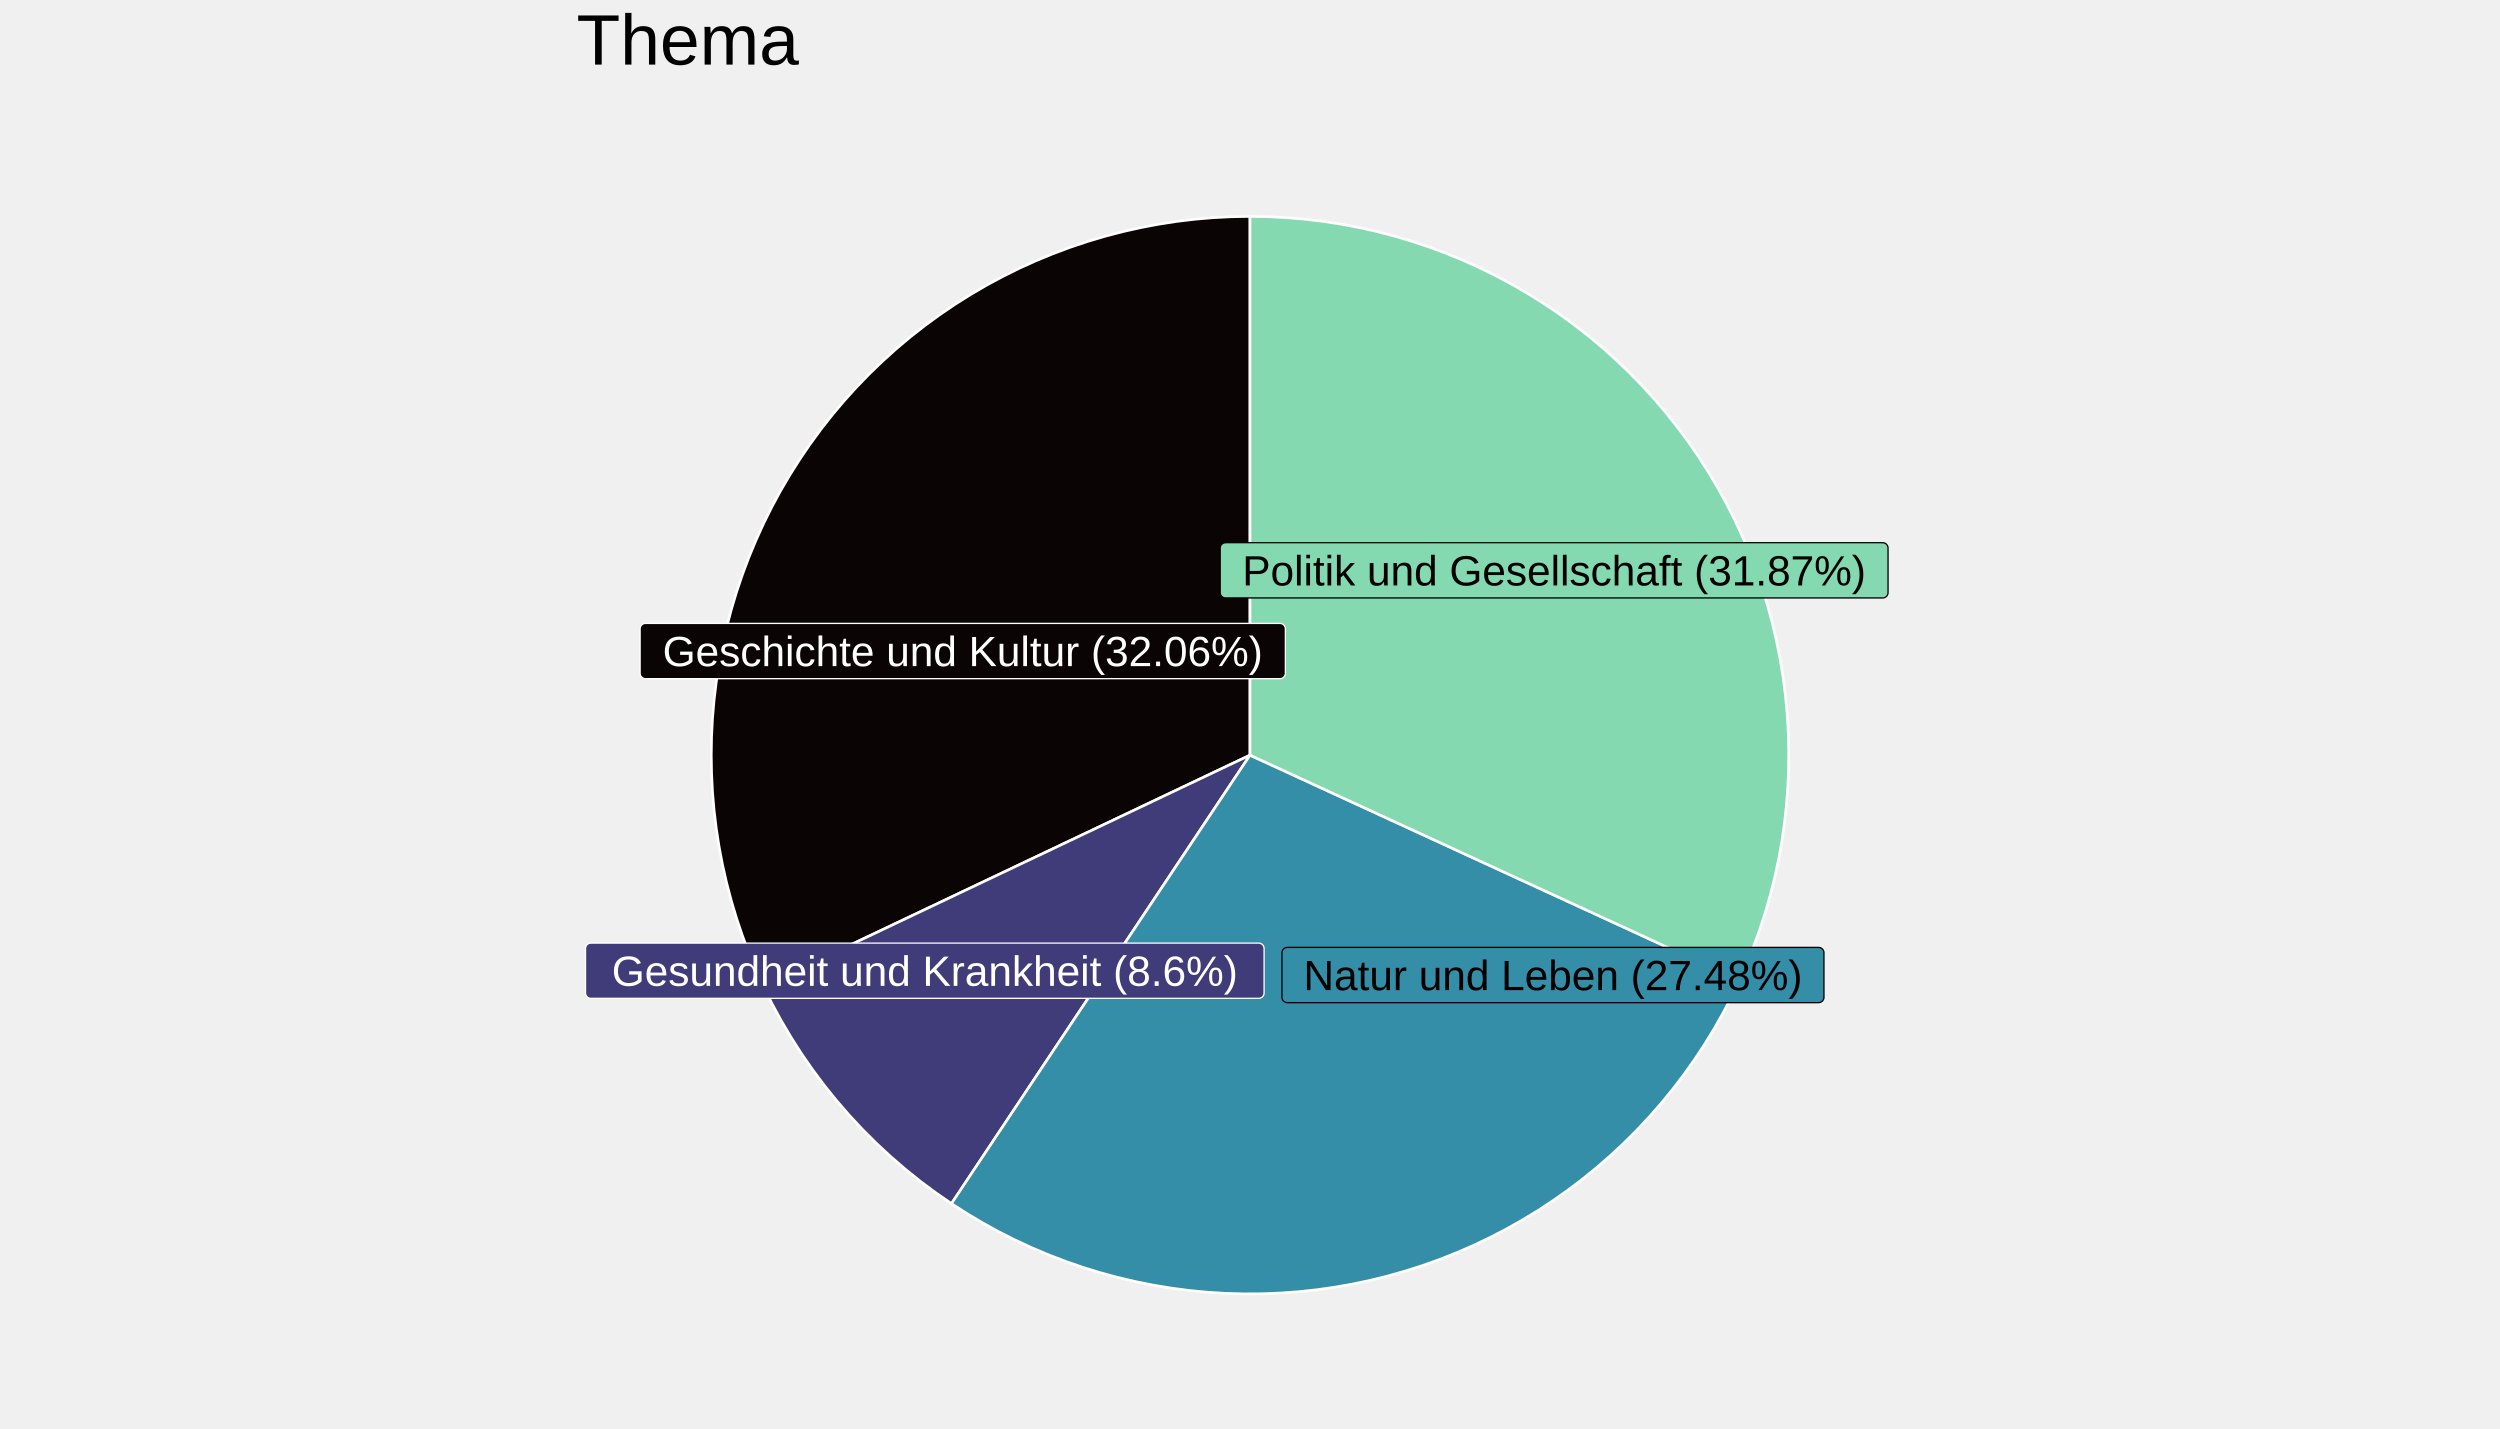
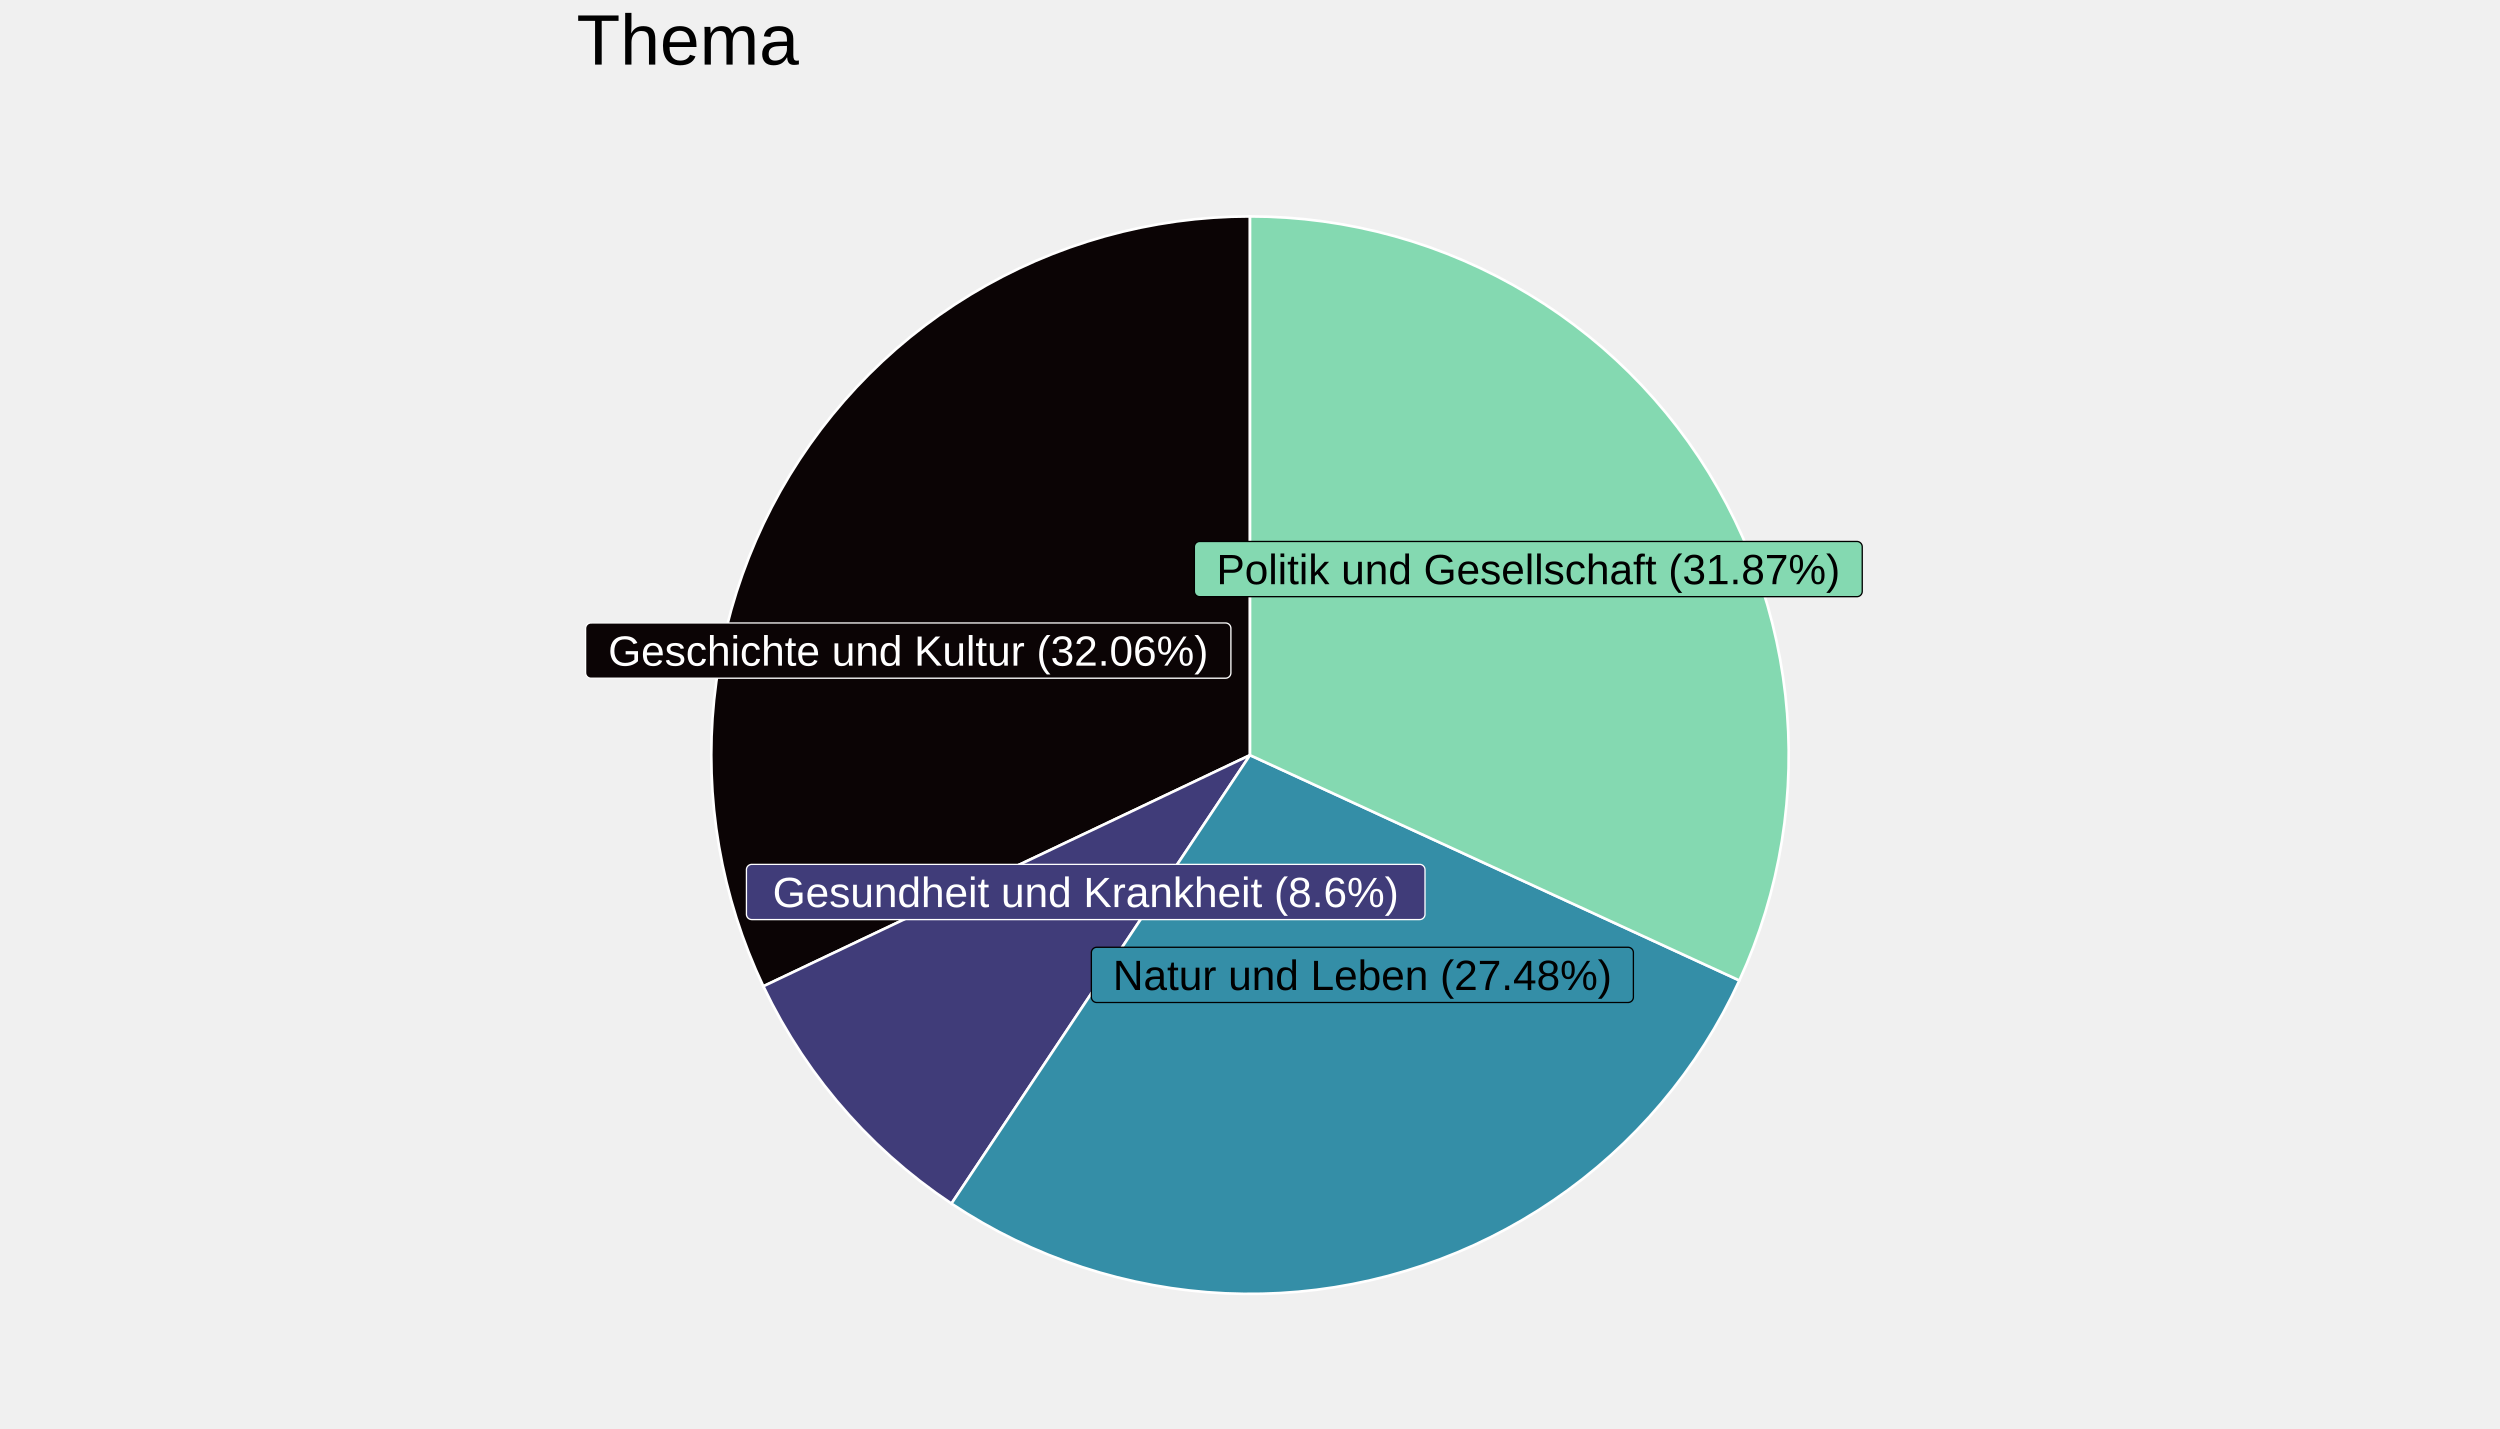
<svg xmlns="http://www.w3.org/2000/svg" class="svglite" width="1008.00pt" height="576.00pt" viewBox="0 0 1008.00 576.00">
  <defs>
    <style type="text/css">
    .svglite line, .svglite polyline, .svglite polygon, .svglite path, .svglite rect, .svglite circle {
      fill: none;
      stroke: #000000;
      stroke-linecap: round;
      stroke-linejoin: round;
      stroke-miterlimit: 10.00;
    }
    .svglite text {
      white-space: pre;
    }
  </style>
  </defs>
  <rect width="100%" height="100%" style="stroke: none; fill: none;" />
  <defs>
    <clipPath id="cpMC4wMHwxMDA4LjAwfDAuMDB8NTc2LjAw">
      <rect x="0.00" y="0.00" width="1008.00" height="576.00" />
    </clipPath>
  </defs>
  <g clip-path="url(#cpMC4wMHwxMDA4LjAwfDAuMDB8NTc2LjAw)">
</g>
  <defs>
    <clipPath id="cpMjMyLjQ4fDc3NS41MnwzMi45NXw1NzYuMDA=">
      <rect x="232.48" y="32.95" width="543.05" height="543.05" />
    </clipPath>
  </defs>
  <g clip-path="url(#cpMjMyLjQ4fDc3NS41MnwzMi45NXw1NzYuMDA=)">
    <polygon points="504.00,304.48 504.00,296.99 504.00,289.50 504.00,282.01 504.00,274.52 504.00,267.03 504.00,259.54 504.00,252.05 504.00,244.56 504.00,237.06 504.00,229.57 504.00,222.08 504.00,214.59 504.00,207.10 504.00,199.61 504.00,192.12 504.00,184.63 504.00,177.14 504.00,169.65 504.00,162.16 504.00,154.67 504.00,147.18 504.00,139.69 504.00,132.20 504.00,124.71 504.00,117.22 504.00,109.73 504.00,102.24 504.00,94.75 504.00,87.26 496.59,87.39 489.18,87.77 481.79,88.40 474.43,89.28 467.10,90.42 459.82,91.80 452.58,93.43 445.41,95.31 438.31,97.43 431.28,99.79 424.33,102.40 417.48,105.23 410.73,108.30 404.09,111.60 397.56,115.12 391.16,118.87 384.89,122.83 378.76,127.00 372.78,131.37 366.95,135.95 361.27,140.73 355.77,145.70 350.44,150.85 345.28,156.18 340.31,161.68 335.53,167.35 330.95,173.18 326.57,179.17 322.40,185.30 318.44,191.56 314.69,197.96 311.16,204.49 307.86,211.13 304.79,217.88 301.95,224.73 299.35,231.67 296.98,238.70 294.86,245.80 292.98,252.97 291.34,260.21 289.95,267.49 288.82,274.82 287.93,282.18 287.29,289.57 286.91,296.97 286.78,304.39 286.91,311.80 287.28,319.21 287.91,326.60 288.79,333.96 289.92,341.29 291.30,348.57 292.93,355.81 294.81,362.98 296.93,370.09 299.29,377.12 301.89,384.06 304.72,390.91 307.79,397.66 314.55,394.45 321.32,391.24 328.08,388.02 334.85,384.81 341.62,381.60 348.38,378.38 355.15,375.17 361.91,371.96 368.68,368.74 375.45,365.53 382.21,362.32 388.98,359.10 395.74,355.89 402.51,352.68 409.28,349.46 416.04,346.25 422.81,343.04 429.57,339.82 436.34,336.61 443.11,333.40 449.87,330.18 456.64,326.97 463.40,323.76 470.17,320.54 476.94,317.33 483.70,314.12 490.47,310.90 497.23,307.69 504.00,304.48 " style="stroke-width: 1.07; stroke: #FFFFFF; stroke-linecap: butt; stroke-linejoin: miter; fill: #0B0405;" />
    <polygon points="504.00,304.48 497.23,307.69 490.47,310.90 483.70,314.12 476.94,317.33 470.17,320.54 463.40,323.76 456.64,326.97 449.87,330.18 443.11,333.40 436.34,336.61 429.57,339.82 422.81,343.04 416.04,346.25 409.28,349.46 402.51,352.68 395.74,355.89 388.98,359.10 382.21,362.32 375.45,365.53 368.68,368.74 361.91,371.96 355.15,375.17 348.38,378.38 341.62,381.60 334.85,384.81 328.08,388.02 321.32,391.24 314.55,394.45 307.79,397.66 311.27,404.67 315.00,411.54 318.98,418.27 323.19,424.86 327.64,431.29 332.32,437.56 337.22,443.65 342.34,449.56 347.67,455.29 353.20,460.82 358.92,466.14 364.84,471.26 370.93,476.16 377.20,480.84 383.63,485.29 387.78,479.06 391.93,472.82 396.08,466.59 400.23,460.35 404.38,454.12 408.53,447.88 412.68,441.65 416.83,435.41 420.98,429.18 425.13,422.94 429.29,416.71 433.44,410.47 437.59,404.24 441.74,398.00 445.89,391.77 450.04,385.53 454.19,379.30 458.34,373.06 462.49,366.83 466.64,360.59 470.79,354.36 474.94,348.12 479.10,341.89 483.25,335.65 487.40,329.42 491.55,323.18 495.70,316.95 499.85,310.71 504.00,304.48 " style="stroke-width: 1.07; stroke: #FFFFFF; stroke-linecap: butt; stroke-linejoin: miter; fill: #403C79;" />
    <polygon points="504.00,304.48 499.85,310.71 495.70,316.95 491.55,323.18 487.40,329.42 483.25,335.65 479.10,341.89 474.94,348.12 470.79,354.36 466.64,360.59 462.49,366.83 458.34,373.06 454.19,379.30 450.04,385.53 445.89,391.77 441.74,398.00 437.59,404.24 433.44,410.47 429.29,416.71 425.13,422.94 420.98,429.18 416.83,435.41 412.68,441.65 408.53,447.88 404.38,454.12 400.23,460.35 396.08,466.59 391.93,472.82 387.78,479.06 383.63,485.29 389.82,489.26 396.14,493.02 402.58,496.57 409.14,499.89 415.81,502.99 422.58,505.86 429.44,508.50 436.39,510.91 443.42,513.08 450.51,515.01 457.67,516.70 464.88,518.14 472.14,519.35 479.43,520.30 486.75,521.01 494.09,521.47 501.44,521.68 508.79,521.64 516.14,521.36 523.48,520.82 530.79,520.04 538.07,519.01 545.31,517.73 552.51,516.21 559.65,514.45 566.72,512.44 573.73,510.20 580.65,507.72 587.49,505.01 594.23,502.07 600.86,498.90 607.39,495.51 613.80,491.90 620.08,488.08 626.23,484.04 632.24,479.80 638.10,475.36 643.80,470.73 649.35,465.90 654.73,460.89 659.94,455.69 664.97,450.33 669.81,444.80 674.47,439.10 678.93,433.25 683.19,427.26 687.24,421.12 691.09,414.85 694.71,408.46 698.12,401.94 701.31,395.31 694.51,392.18 687.70,389.05 680.90,385.92 674.10,382.79 667.29,379.65 660.49,376.52 653.69,373.39 646.88,370.26 640.08,367.12 633.27,363.99 626.47,360.86 619.67,357.73 612.86,354.59 606.06,351.46 599.25,348.33 592.45,345.20 585.65,342.07 578.84,338.93 572.04,335.80 565.23,332.67 558.43,329.54 551.63,326.40 544.82,323.27 538.02,320.14 531.22,317.01 524.41,313.87 517.61,310.74 510.80,307.61 504.00,304.48 " style="stroke-width: 1.07; stroke: #FFFFFF; stroke-linecap: butt; stroke-linejoin: miter; fill: #348EA7;" />
    <polygon points="504.00,304.48 510.80,307.61 517.61,310.74 524.41,313.87 531.22,317.01 538.02,320.14 544.82,323.27 551.63,326.40 558.43,329.54 565.23,332.67 572.04,335.80 578.84,338.93 585.65,342.07 592.45,345.20 599.25,348.33 606.06,351.46 612.86,354.59 619.67,357.73 626.47,360.86 633.27,363.99 640.08,367.12 646.88,370.26 653.69,373.39 660.49,376.52 667.29,379.65 674.10,382.79 680.90,385.92 687.70,389.05 694.51,392.18 701.31,395.31 704.28,388.57 707.02,381.72 709.52,374.79 711.79,367.78 713.82,360.69 715.61,353.54 717.15,346.33 718.45,339.07 719.50,331.78 720.30,324.45 720.85,317.10 721.15,309.74 721.21,302.36 721.01,295.00 720.56,287.64 719.87,280.30 718.92,272.99 717.73,265.72 716.29,258.49 714.61,251.31 712.69,244.19 710.52,237.15 708.12,230.18 705.48,223.30 702.61,216.51 699.51,209.82 696.18,203.24 692.64,196.78 688.88,190.44 684.90,184.23 680.72,178.16 676.33,172.24 671.74,166.47 666.96,160.86 662.00,155.41 656.85,150.14 651.52,145.04 646.03,140.12 640.37,135.40 634.55,130.87 628.59,126.54 622.48,122.42 616.23,118.50 609.86,114.80 603.36,111.32 596.75,108.06 590.03,105.02 583.22,102.22 576.31,99.65 569.32,97.31 562.25,95.22 555.12,93.36 547.92,91.75 540.68,90.38 533.40,89.26 526.08,88.38 518.73,87.76 511.37,87.38 504.00,87.26 504.00,94.75 504.00,102.24 504.00,109.73 504.00,117.22 504.00,124.71 504.00,132.20 504.00,139.69 504.00,147.18 504.00,154.67 504.00,162.16 504.00,169.65 504.00,177.14 504.00,184.63 504.00,192.12 504.00,199.61 504.00,207.10 504.00,214.59 504.00,222.08 504.00,229.57 504.00,237.06 504.00,244.56 504.00,252.05 504.00,259.54 504.00,267.03 504.00,274.52 504.00,282.01 504.00,289.50 504.00,296.99 504.00,304.48 " style="stroke-width: 1.07; stroke: #FFFFFF; stroke-linecap: butt; stroke-linejoin: miter; fill: #84D9B1;" />
-     <polygon points="260.25,273.63 516.10,273.63 516.01,273.63 516.36,273.62 516.70,273.55 517.02,273.42 517.32,273.25 517.59,273.03 517.82,272.77 518.01,272.48 518.15,272.16 518.23,271.82 518.26,271.47 518.26,271.47 518.26,253.52 518.26,253.52 518.23,253.18 518.15,252.84 518.01,252.52 517.82,252.22 517.59,251.96 517.32,251.74 517.02,251.57 516.70,251.45 516.36,251.38 516.10,251.36 260.25,251.36 260.51,251.38 260.16,251.36 259.81,251.41 259.48,251.50 259.17,251.65 258.88,251.85 258.63,252.09 258.42,252.37 258.26,252.68 258.15,253.01 258.09,253.35 258.09,253.52 258.09,271.47 258.09,271.30 258.09,271.65 258.15,271.99 258.26,272.32 258.42,272.63 258.63,272.90 258.88,273.14 259.17,273.34 259.48,273.49 259.81,273.59 260.16,273.63 " style="stroke-width: 0.53; stroke: #FFFFFF; fill: #0B0405;" />
-     <text x="388.17" y="268.59" text-anchor="middle" style="font-size: 17.07px;fill: #FFFFFF; font-family: &quot;Arimo&quot;;" textLength="250.09px" lengthAdjust="spacingAndGlyphs">Geschichte und Kultur (32.06%)</text>
-     <polygon points="238.24,402.53 507.52,402.53 507.43,402.53 507.78,402.51 508.12,402.45 508.44,402.32 508.74,402.15 509.01,401.93 509.24,401.67 509.43,401.37 509.57,401.05 509.65,400.72 509.68,400.37 509.68,400.37 509.68,382.42 509.68,382.42 509.65,382.07 509.57,381.74 509.43,381.42 509.24,381.12 509.01,380.86 508.74,380.64 508.44,380.47 508.12,380.35 507.78,380.28 507.52,380.26 238.24,380.26 238.50,380.28 238.15,380.26 237.81,380.30 237.47,380.40 237.16,380.55 236.87,380.75 236.62,380.99 236.41,381.27 236.25,381.57 236.14,381.90 236.08,382.25 236.08,382.42 236.08,400.37 236.08,400.20 236.08,400.54 236.14,400.89 236.25,401.22 236.41,401.52 236.62,401.80 236.87,402.04 237.16,402.24 237.47,402.39 237.81,402.49 238.15,402.53 " style="stroke-width: 0.53; stroke: #FFFFFF; fill: #403C79;" />
-     <text x="372.88" y="397.49" text-anchor="middle" style="font-size: 17.07px;fill: #FFFFFF; font-family: &quot;Arimo&quot;;" textLength="263.52px" lengthAdjust="spacingAndGlyphs">Gesundheit und Krankheit (8.6%)</text>
-     <polygon points="519.04,404.27 733.26,404.27 733.18,404.26 733.52,404.25 733.86,404.18 734.19,404.06 734.49,403.88 734.76,403.66 734.99,403.40 735.18,403.11 735.31,402.79 735.40,402.45 735.42,402.11 735.42,402.11 735.42,384.16 735.42,384.16 735.40,383.81 735.31,383.47 735.18,383.15 734.99,382.86 734.76,382.60 734.49,382.38 734.19,382.21 733.86,382.08 733.52,382.01 733.26,382.00 519.04,382.00 519.30,382.01 518.95,382.00 518.61,382.04 518.28,382.14 517.96,382.29 517.68,382.48 517.42,382.72 517.22,383.00 517.05,383.31 516.94,383.64 516.89,383.98 516.88,384.16 516.88,402.11 516.89,401.93 516.89,402.28 516.94,402.62 517.05,402.95 517.22,403.26 517.42,403.54 517.68,403.78 517.96,403.98 518.28,404.13 518.61,404.22 518.95,404.26 " style="stroke-width: 0.53; fill: #348EA7;" />
-     <text x="626.15" y="399.23" text-anchor="middle" style="font-size: 17.07px; font-family: &quot;Arimo&quot;;" textLength="208.46px" lengthAdjust="spacingAndGlyphs">Natur und Leben (27.48%)</text>
-     <polygon points="494.13,241.09 759.10,241.09 759.01,241.09 759.36,241.08 759.70,241.01 760.03,240.88 760.33,240.71 760.60,240.49 760.83,240.23 761.01,239.94 761.15,239.62 761.23,239.28 761.26,238.93 761.26,238.93 761.26,220.98 761.26,220.98 761.23,220.64 761.15,220.30 761.01,219.98 760.83,219.69 760.60,219.43 760.33,219.21 760.03,219.03 759.70,218.91 759.36,218.84 759.10,218.82 494.13,218.82 494.39,218.84 494.05,218.82 493.70,218.87 493.37,218.96 493.05,219.11 492.77,219.31 492.52,219.55 492.31,219.83 492.14,220.14 492.03,220.47 491.98,220.81 491.97,220.98 491.97,238.93 491.98,238.76 491.98,239.11 492.03,239.45 492.14,239.78 492.31,240.09 492.52,240.37 492.77,240.61 493.05,240.80 493.37,240.95 493.70,241.05 494.05,241.09 " style="stroke-width: 0.53; fill: #84D9B1;" />
-     <text x="626.62" y="236.05" text-anchor="middle" style="font-size: 17.07px; font-family: &quot;Arimo&quot;;" textLength="259.21px" lengthAdjust="spacingAndGlyphs">Politik und Gesellschaft (31.87%)</text>
+     <polygon points="238.28,273.45 494.14,273.45 494.05,273.45 494.40,273.43 494.74,273.37 495.06,273.24 495.36,273.07 495.63,272.85 495.86,272.59 496.05,272.29 496.18,271.97 496.27,271.64 496.30,271.29 496.30,271.29 496.30,253.34 496.30,253.34 496.27,252.99 496.18,252.66 496.05,252.34 495.86,252.04 495.63,251.78 495.36,251.56 495.06,251.39 494.74,251.27 494.40,251.20 494.14,251.18 238.28,251.18 238.54,251.20 238.20,251.18 237.85,251.22 237.52,251.32 237.20,251.47 236.92,251.67 236.67,251.91 236.46,252.19 236.30,252.49 236.19,252.82 236.13,253.17 236.12,253.34 236.12,271.29 236.13,271.12 236.13,271.46 236.19,271.81 236.30,272.14 236.46,272.44 236.67,272.72 236.92,272.96 237.20,273.16 237.52,273.31 237.85,273.41 238.20,273.45 " style="stroke-width: 0.53; stroke: #FFFFFF; fill: #0B0405;" />
+     <text x="366.21" y="268.41" text-anchor="middle" style="font-size: 17.07px;fill: #FFFFFF; font-family: &quot;Arimo&quot;;" textLength="250.09px" lengthAdjust="spacingAndGlyphs">Geschichte und Kultur (32.06%)</text>
+     <polygon points="303.12,370.78 572.40,370.78 572.31,370.77 572.66,370.76 573.00,370.69 573.32,370.57 573.62,370.39 573.89,370.17 574.12,369.91 574.31,369.62 574.45,369.30 574.53,368.96 574.56,368.62 574.56,368.62 574.56,350.67 574.56,350.67 574.53,350.32 574.45,349.98 574.31,349.66 574.12,349.37 573.89,349.11 573.62,348.89 573.32,348.71 573.00,348.59 572.66,348.52 572.40,348.51 303.12,348.51 303.38,348.52 303.03,348.51 302.68,348.55 302.35,348.65 302.04,348.80 301.75,348.99 301.50,349.23 301.29,349.51 301.13,349.82 301.02,350.15 300.96,350.49 300.96,350.67 300.96,368.62 300.96,368.44 300.96,368.79 301.02,369.13 301.13,369.46 301.29,369.77 301.50,370.05 301.75,370.29 302.04,370.49 302.35,370.64 302.68,370.73 303.03,370.77 " style="stroke-width: 0.53; stroke: #FFFFFF; fill: #403C79;" />
+     <text x="437.76" y="365.74" text-anchor="middle" style="font-size: 17.07px;fill: #FFFFFF; font-family: &quot;Arimo&quot;;" textLength="263.52px" lengthAdjust="spacingAndGlyphs">Gesundheit und Krankheit (8.6%)</text>
+     <polygon points="442.20,404.21 656.42,404.21 656.34,404.21 656.68,404.19 657.02,404.12 657.35,404.00 657.65,403.83 657.92,403.61 658.15,403.35 658.34,403.05 658.47,402.73 658.56,402.39 658.58,402.05 658.58,402.05 658.58,384.10 658.58,384.10 658.56,383.75 658.47,383.41 658.34,383.09 658.15,382.80 657.92,382.54 657.65,382.32 657.35,382.15 657.02,382.02 656.68,381.95 656.42,381.94 442.20,381.94 442.46,381.95 442.11,381.94 441.77,381.98 441.44,382.08 441.12,382.23 440.84,382.42 440.59,382.67 440.38,382.94 440.21,383.25 440.10,383.58 440.05,383.92 440.04,384.10 440.04,402.05 440.05,401.87 440.05,402.22 440.10,402.56 440.21,402.89 440.38,403.20 440.59,403.48 440.84,403.72 441.12,403.92 441.44,404.07 441.77,404.16 442.11,404.21 " style="stroke-width: 0.53; fill: #348EA7;" />
+     <text x="549.31" y="399.17" text-anchor="middle" style="font-size: 17.07px; font-family: &quot;Arimo&quot;;" textLength="208.46px" lengthAdjust="spacingAndGlyphs">Natur und Leben (27.48%)</text>
+     <polygon points="483.73,240.58 748.70,240.58 748.61,240.58 748.96,240.57 749.30,240.50 749.62,240.38 749.93,240.20 750.20,239.98 750.43,239.72 750.61,239.43 750.75,239.11 750.83,238.77 750.86,238.42 750.86,238.42 750.86,220.47 750.86,220.47 750.83,220.13 750.75,219.79 750.61,219.47 750.43,219.18 750.20,218.92 749.93,218.70 749.62,218.52 749.30,218.40 748.96,218.33 748.70,218.31 483.73,218.31 483.99,218.33 483.64,218.32 483.30,218.36 482.97,218.45 482.65,218.60 482.37,218.80 482.11,219.04 481.91,219.32 481.74,219.63 481.63,219.96 481.58,220.30 481.57,220.47 481.57,238.42 481.58,238.25 481.58,238.60 481.63,238.94 481.74,239.27 481.91,239.58 482.11,239.86 482.37,240.10 482.65,240.29 482.97,240.44 483.30,240.54 483.64,240.58 " style="stroke-width: 0.53; fill: #84D9B1;" />
+     <text x="616.22" y="235.54" text-anchor="middle" style="font-size: 17.07px; font-family: &quot;Arimo&quot;;" textLength="259.21px" lengthAdjust="spacingAndGlyphs">Politik und Gesellschaft (31.87%)</text>
  </g>
  <g clip-path="url(#cpMC4wMHwxMDA4LjAwfDAuMDB8NTc2LjAw)">
    <text x="232.48" y="26.04" style="font-size: 28.80px; font-family: &quot;Arimo&quot;;" textLength="93.14px" lengthAdjust="spacingAndGlyphs">Thema</text>
  </g>
</svg>
